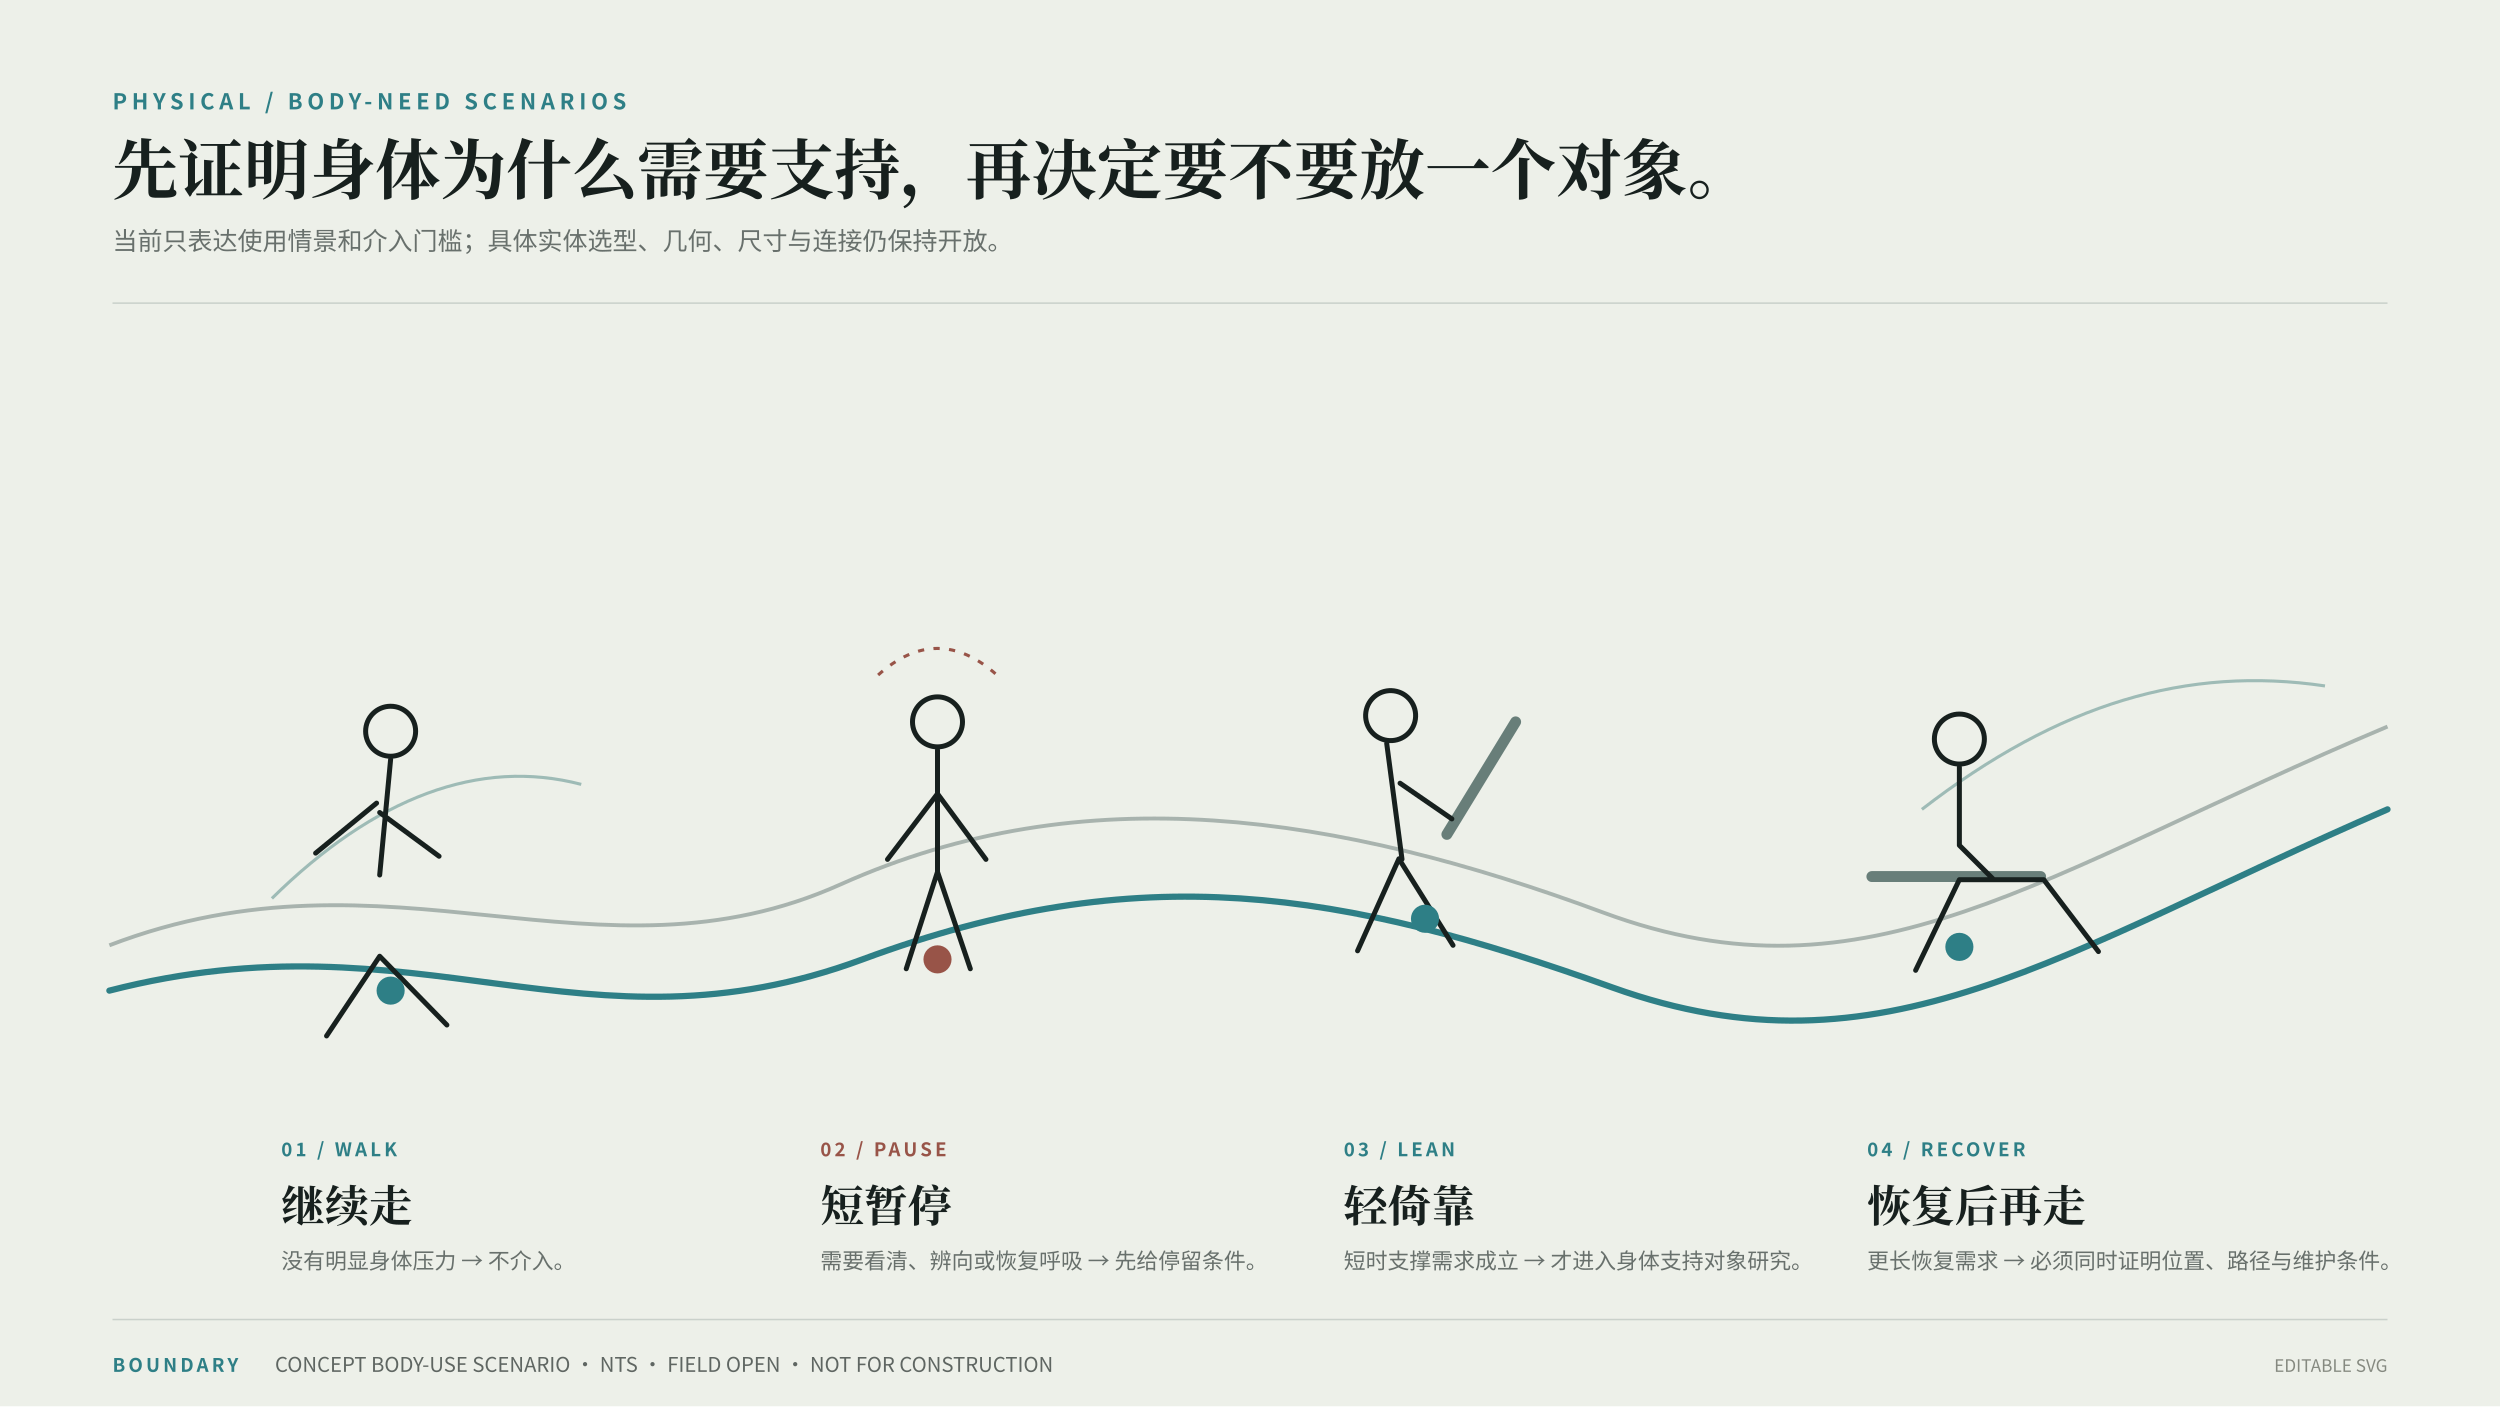
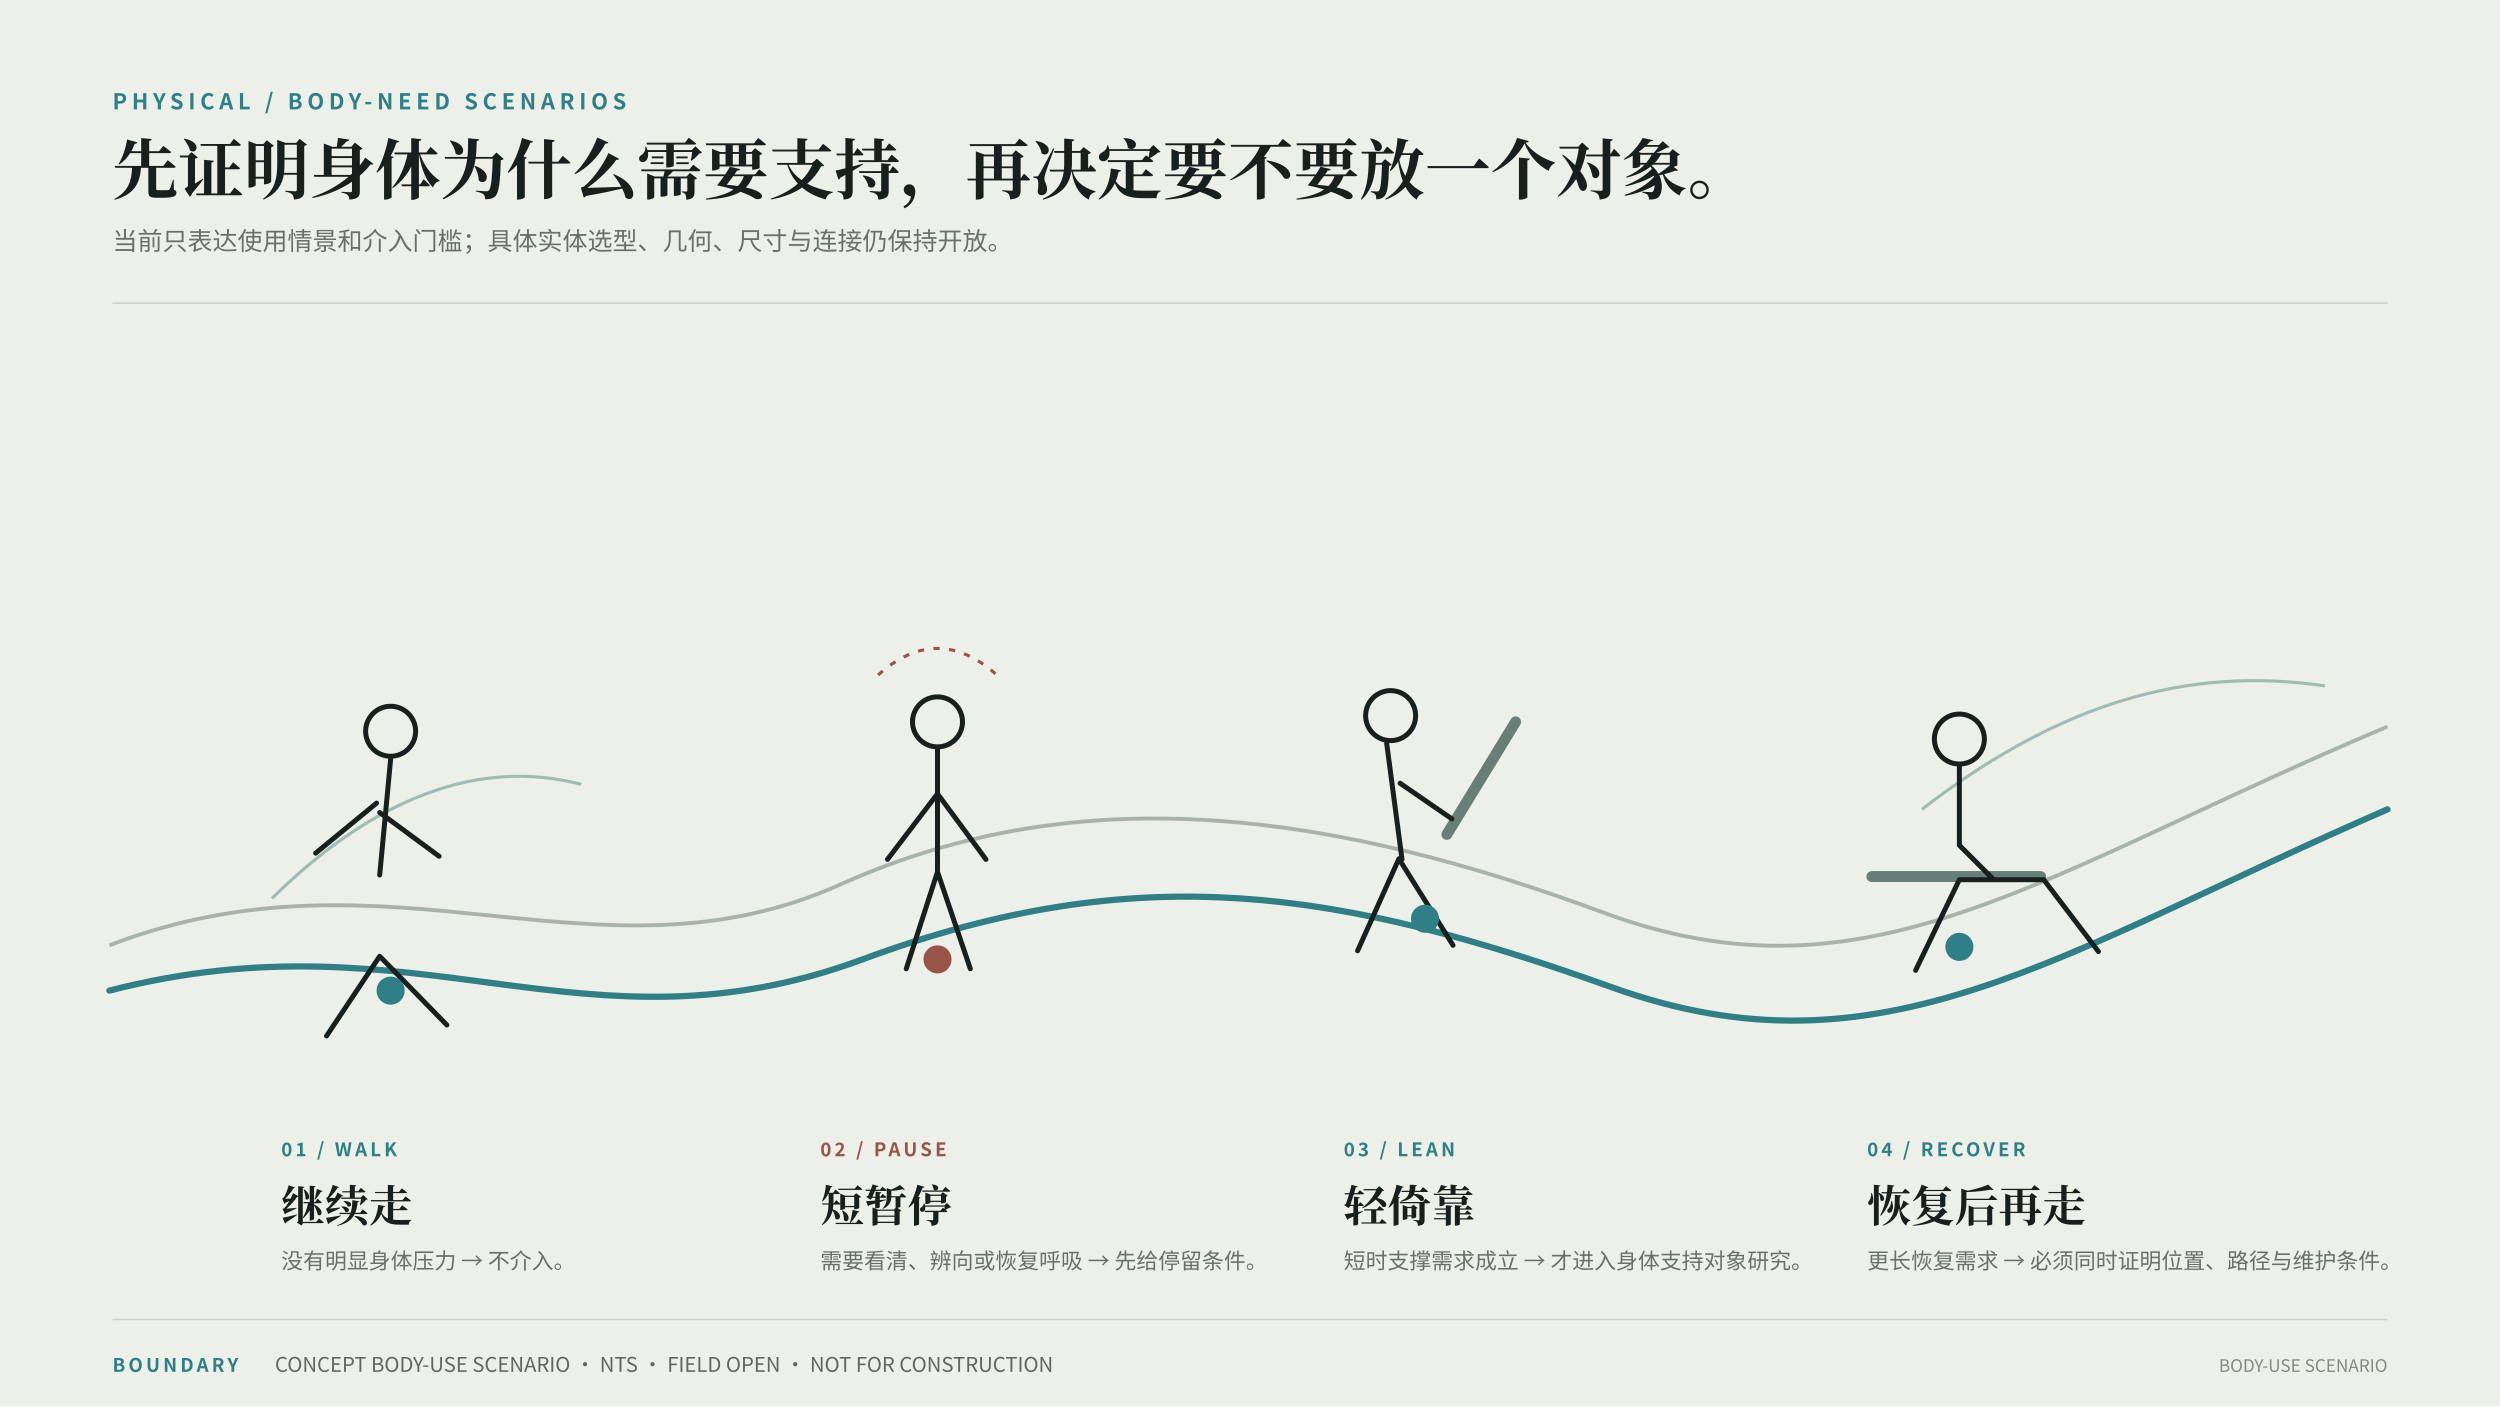
<svg xmlns="http://www.w3.org/2000/svg" width="1600" height="900" viewBox="0 0 1600 900" role="img" aria-labelledby="title desc">
  <defs>
    <style>
.sans{font-family:"Noto Sans CJK SC","Microsoft YaHei",Arial,sans-serif}.serif{font-family:"Noto Serif CJK SC","Songti SC","SimSun",serif}.ink{fill:#17201E}.muted{fill:#68706C}.water{fill:#2E7F86}.seal{fill:#985448}.person{fill:none;stroke:#17201E;stroke-width:3.2;stroke-linecap:round;stroke-linejoin:round}.ghost{fill:none;stroke:#9EBBB6;stroke-width:2}.terrain{fill:none;stroke:#70827E;stroke-width:2.5}.route{fill:none;stroke:#2E7F86;stroke-width:4;stroke-linecap:round}
</style>
  </defs>
  <rect width="1600" height="900" fill="#EDF0E9" />
  <g class="sans">
    <text x="72" y="70" font-size="14" font-weight="700" letter-spacing="3" fill="#2E7F86">PHYSICAL / BODY-NEED SCENARIOS</text>
    <text x="72" y="124" class="serif ink" font-size="42" font-weight="700">先证明身体为什么需要支持，再决定要不要放一个对象。</text>
    <text x="72" y="160" class="muted" font-size="16">当前只表达使用情景和介入门槛；具体实体选型、几何、尺寸与连接仍保持开放。</text>
  </g>
  <line x1="72" y1="194" x2="1528" y2="194" stroke="#CAD1CB" />
  <g transform="translate(70 260)">
    <path d="M0 345 C180 276 312 376 468 306 S786 261 956 324 S1235 299 1458 205" class="terrain" opacity=".55" />
    <path d="M0 374 C198 323 304 420 482 354 S789 310 962 372 S1248 349 1458 258" class="route" />
    <path d="M104 315 C170 250 237 225 302 242" class="ghost" />
    <path d="M1160 258 C1248 190 1330 166 1418 179" class="ghost" />
    <g transform="translate(180 208)" class="person">
      <circle cx="0" cy="0" r="16" />
      <path d="M0 18l-7 74m-2-46l-39 32m41-26l38 28m-38 64l-34 51m34-51l43 44" />
    </g>
    <circle cx="180" cy="374" r="9" fill="#2E7F86" />
    <g transform="translate(530 202)" class="person">
      <circle cx="0" cy="0" r="16" />
      <path d="M0 18v78m0-50l-32 42m32-42l31 42m-31 8l-20 62m20-62l21 62" />
    </g>
    <circle cx="530" cy="354" r="9" fill="#985448" />
    <path d="M492 172q38-34 76 0" fill="none" stroke="#985448" stroke-width="2" stroke-dasharray="4 6" />
    <path d="M856 274l44-72" stroke="#687E79" stroke-width="7" stroke-linecap="round" />
    <g transform="translate(820 198) rotate(8)" class="person">
      <circle cx="0" cy="0" r="16" />
      <path d="M0 18l20 72m-8-48l36 18m-30 30l-18 62m18-62l42 50" />
    </g>
    <circle cx="842" cy="328" r="9" fill="#2E7F86" />
    <path d="M1128 301h108" stroke="#687E79" stroke-width="7" stroke-linecap="round" />
    <g transform="translate(1184 213)" class="person">
      <circle cx="0" cy="0" r="16" />
      <path d="M0 18v50m0 22h54m-54-22l22 22m32 0l35 46m-89-46l-28 58" />
    </g>
    <circle cx="1184" cy="346" r="9" fill="#2E7F86" />
    <g class="sans">
      <g transform="translate(110 480)">
        <text font-size="12" font-weight="700" letter-spacing="2" fill="#2E7F86">01 / WALK</text>
        <text y="42" class="serif ink" font-size="28" font-weight="700">继续走</text>
        <text y="72" class="muted" font-size="14">没有明显身体压力 → 不介入。</text>
      </g>
      <g transform="translate(455 480)">
        <text font-size="12" font-weight="700" letter-spacing="2" fill="#985448">02 / PAUSE</text>
        <text y="42" class="serif ink" font-size="28" font-weight="700">短暂停</text>
        <text y="72" class="muted" font-size="14">需要看清、辨向或恢复呼吸 → 先给停留条件。</text>
      </g>
      <g transform="translate(790 480)">
        <text font-size="12" font-weight="700" letter-spacing="2" fill="#2E7F86">03 / LEAN</text>
        <text y="42" class="serif ink" font-size="28" font-weight="700">轻倚靠</text>
        <text y="72" class="muted" font-size="14">短时支撑需求成立 → 才进入身体支持对象研究。</text>
      </g>
      <g transform="translate(1125 480)">
        <text font-size="12" font-weight="700" letter-spacing="2" fill="#2E7F86">04 / RECOVER</text>
        <text y="42" class="serif ink" font-size="28" font-weight="700">恢复后再走</text>
        <text y="72" class="muted" font-size="14">更长恢复需求 → 必须同时证明位置、路径与维护条件。</text>
      </g>
    </g>
  </g>
  <g transform="translate(72 844)" class="sans">
    <rect width="1456" height="1" fill="#CAD1CB" />
    <text y="34" font-size="12" font-weight="700" fill="#2E7F86" letter-spacing="2">BOUNDARY</text>
    <text x="104" y="34" font-size="13" fill="#5F6662">CONCEPT BODY-USE SCENARIO · NTS · FIELD OPEN · NOT FOR CONSTRUCTION</text>
-     <text x="1456" y="34" font-size="11" text-anchor="end" fill="#858980">EDITABLE SVG</text>
+     <text x="1456" y="34" font-size="11" text-anchor="end" fill="#858980">BODY-USE SCENARIO</text>
  </g>
</svg>
